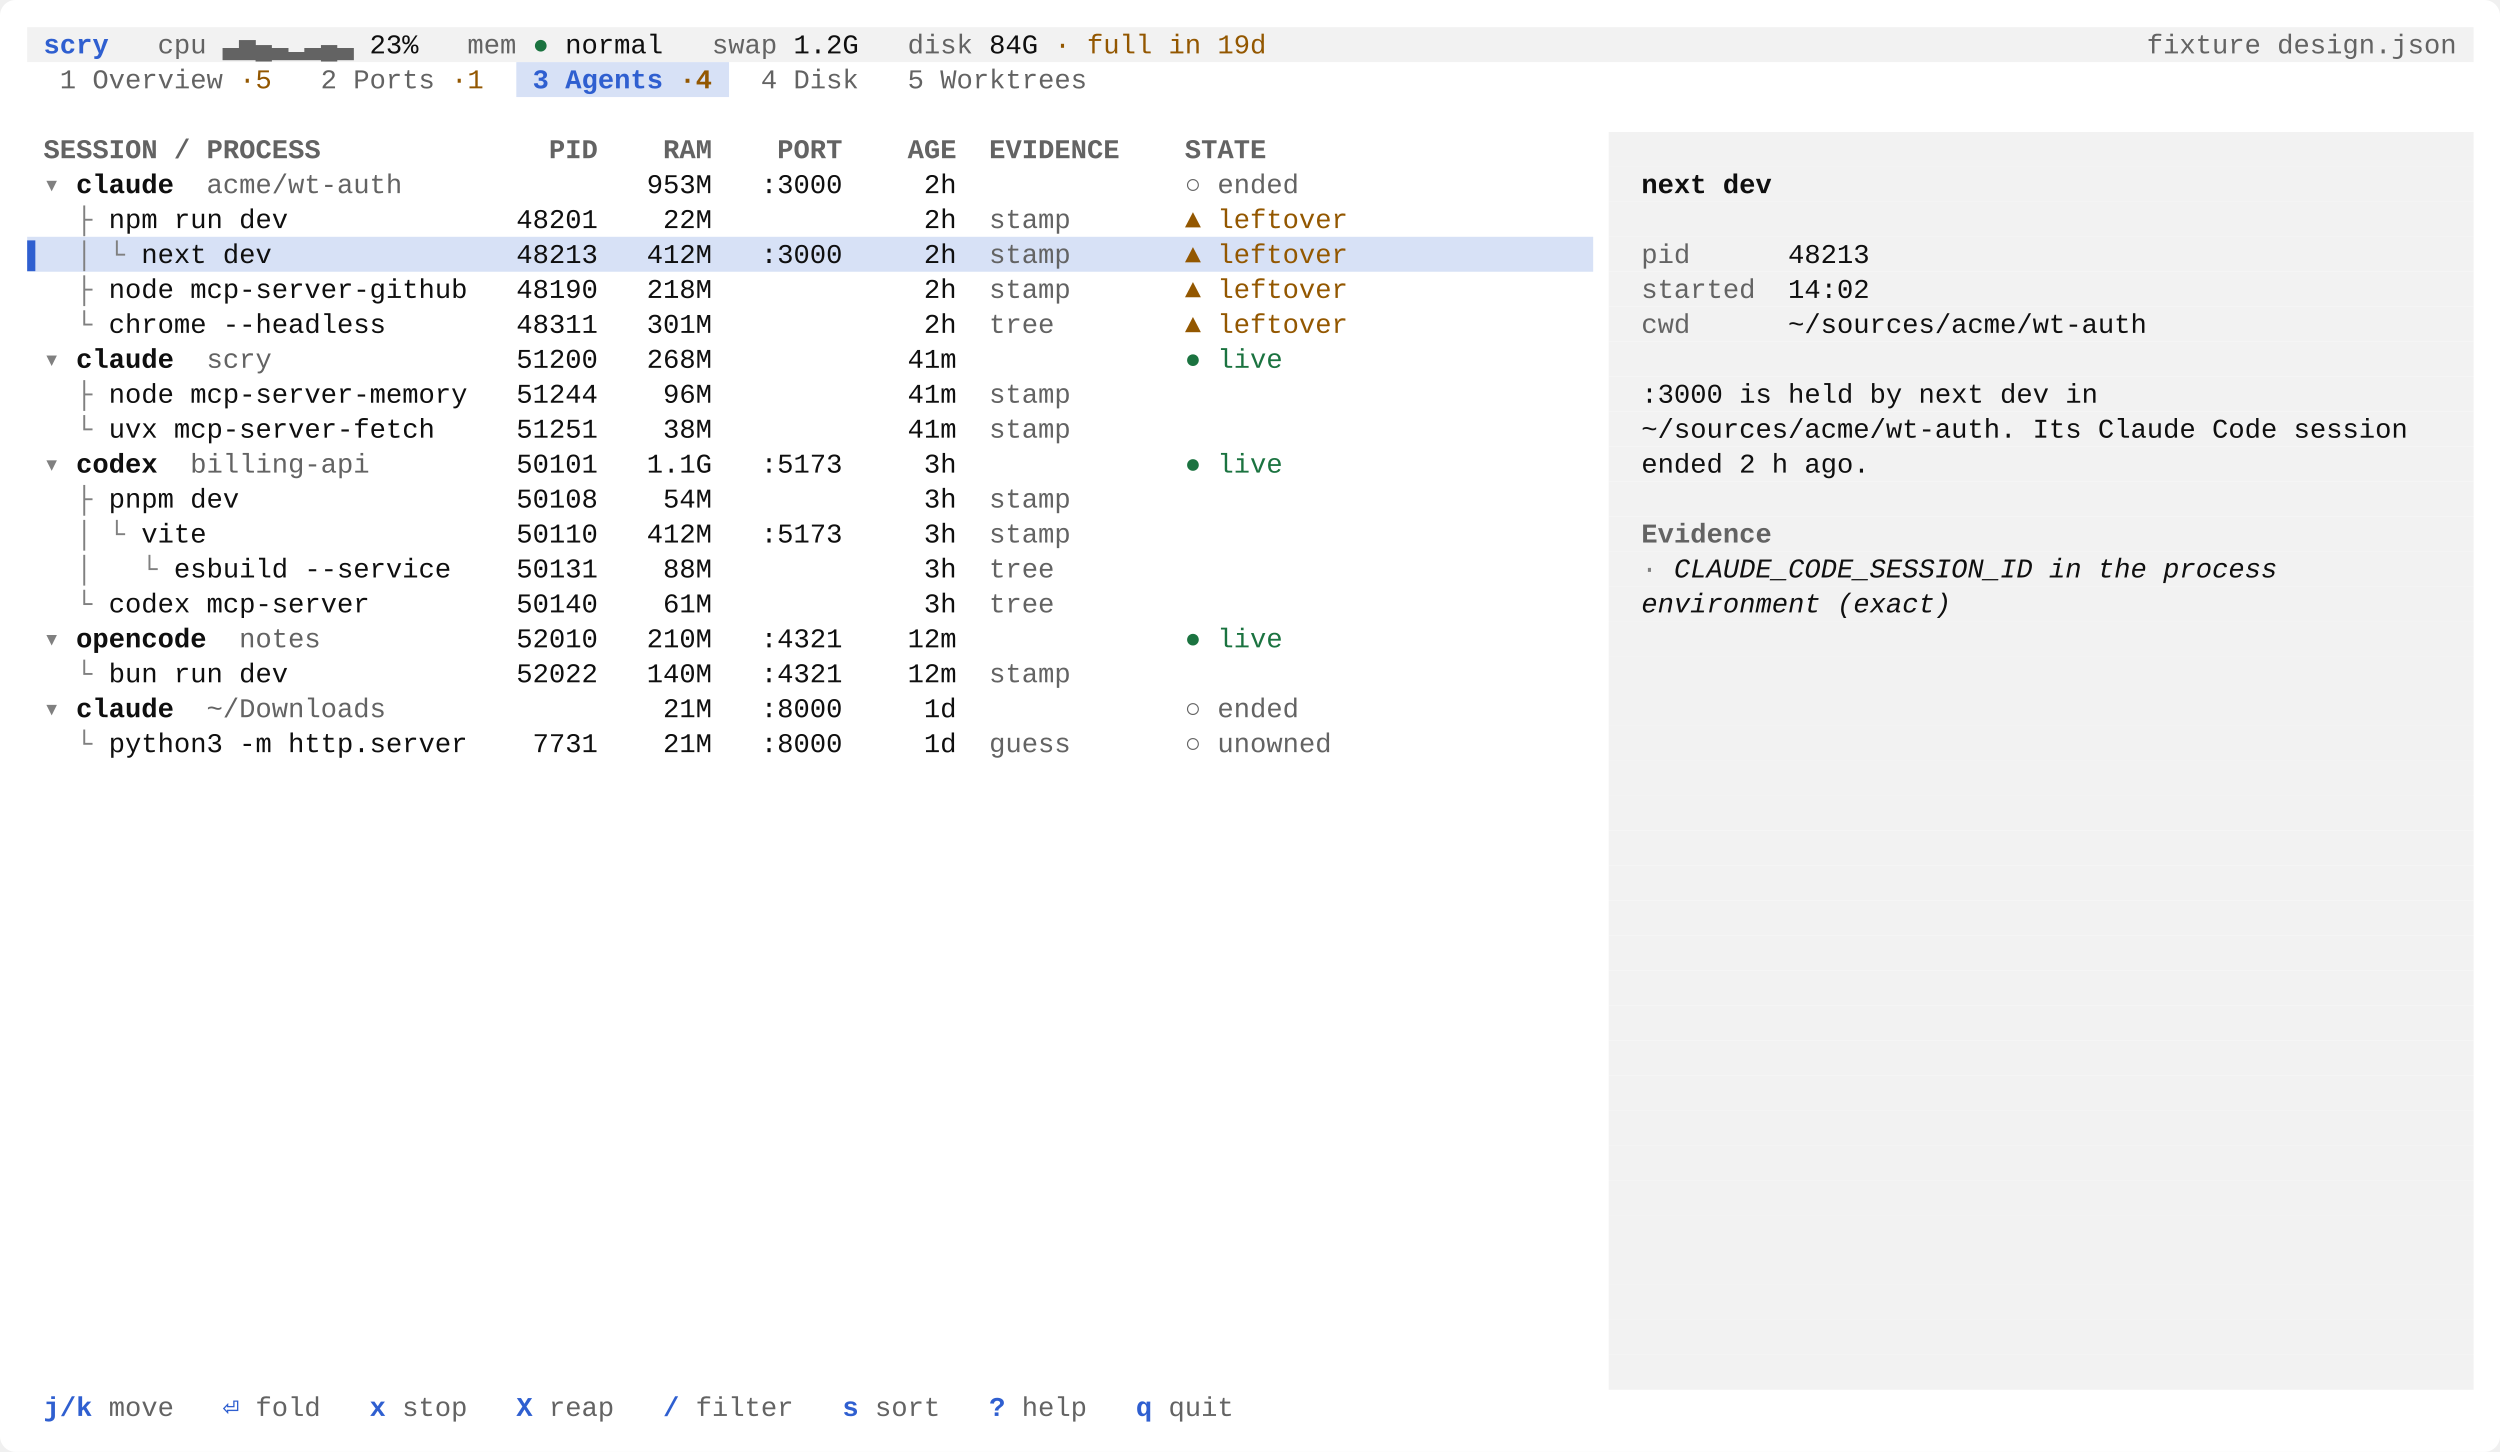
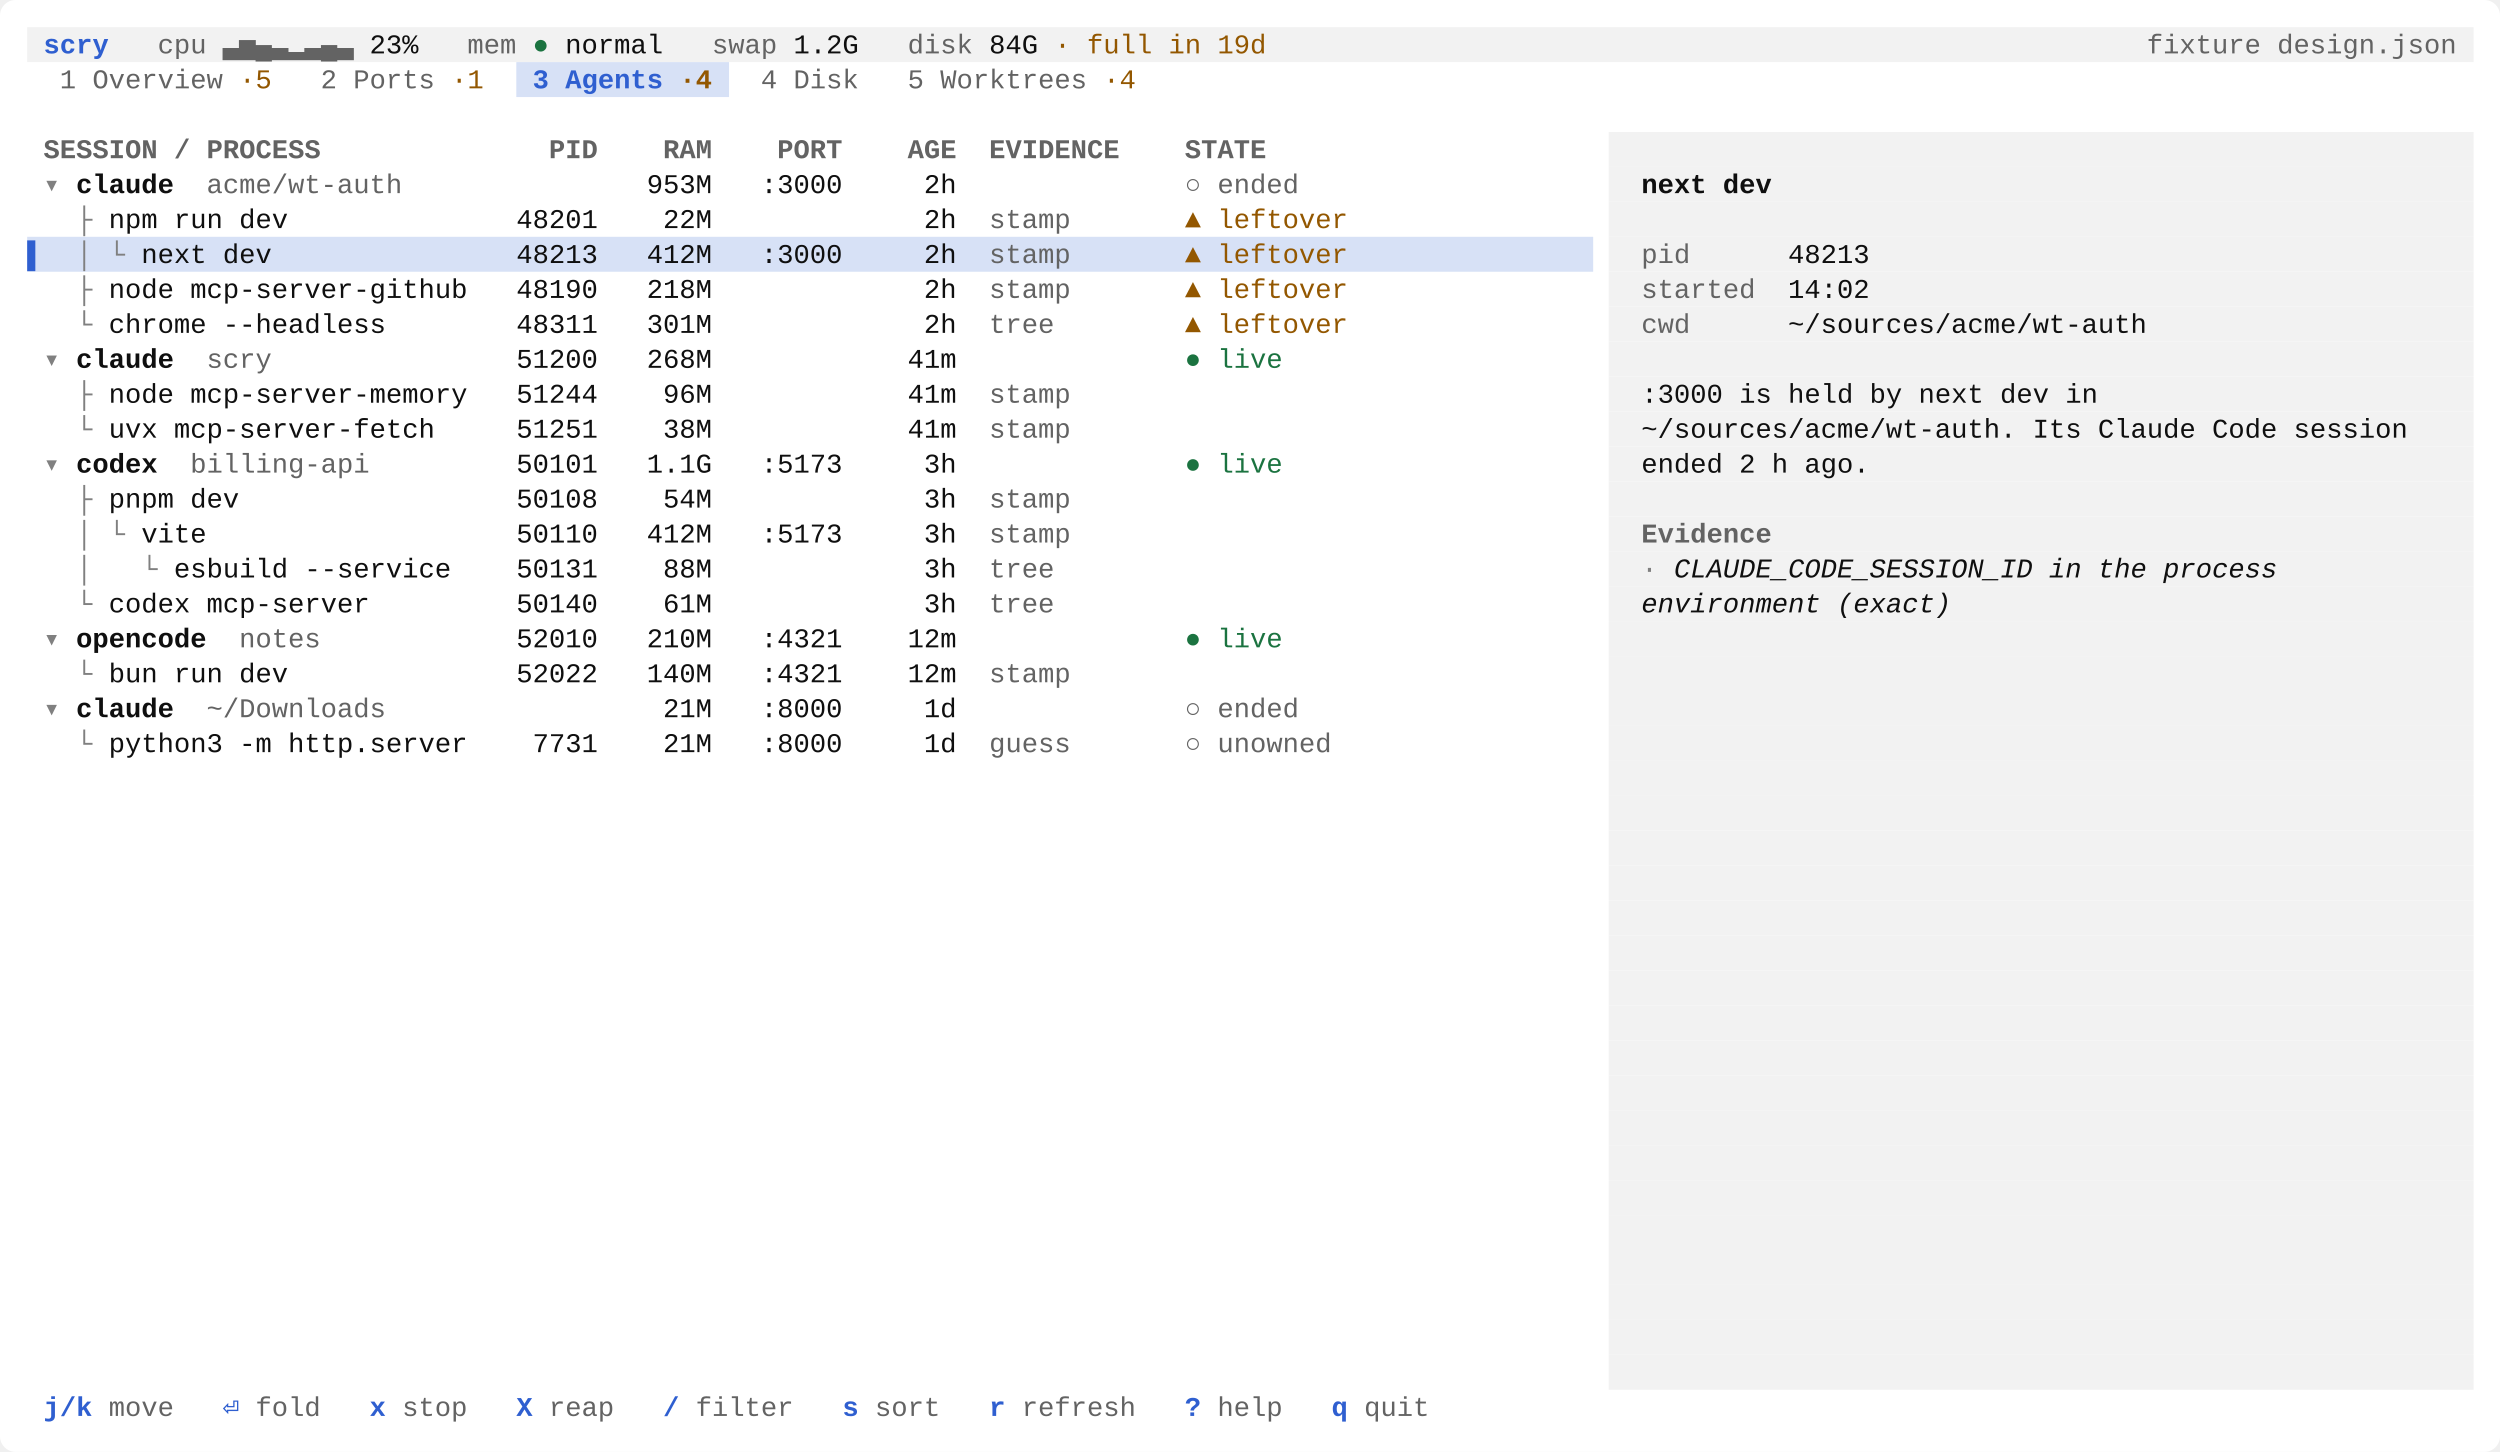
<svg xmlns="http://www.w3.org/2000/svg" width="1288" height="748" viewBox="0 0 1288 748">
  <style>text{font-family:ui-monospace,SFMono-Regular,"SF Mono",Menlo,Consolas,"Liberation Mono","DejaVu Sans Mono",monospace;font-size:14px;white-space:pre}</style>
  <rect width="1288" height="748" rx="8" fill="#ffffff" />
  <g transform="translate(14 14)">
    <rect x="0.0" y="0" width="1260.4" height="18" fill="#f2f2f2" />
    <text x="8.4" y="13.5" fill="#2f5fd0" textLength="33.6" lengthAdjust="spacingAndGlyphs" xml:space="preserve" font-weight="700">scry</text>
    <text x="67.2" y="13.5" fill="#636363" textLength="100.8" lengthAdjust="spacingAndGlyphs" xml:space="preserve">cpu ▃▅▄▃▂▃▄▃</text>
    <text x="176.4" y="13.5" fill="#0f0f0f" textLength="25.2" lengthAdjust="spacingAndGlyphs" xml:space="preserve">23%</text>
    <text x="226.8" y="13.5" fill="#636363" textLength="25.2" lengthAdjust="spacingAndGlyphs" xml:space="preserve">mem</text>
    <text x="260.4" y="13.5" fill="#1b7340" textLength="8.4" lengthAdjust="spacingAndGlyphs" xml:space="preserve">●</text>
    <text x="277.2" y="13.5" fill="#0f0f0f" textLength="50.4" lengthAdjust="spacingAndGlyphs" xml:space="preserve">normal</text>
    <text x="352.8" y="13.5" fill="#636363" textLength="33.6" lengthAdjust="spacingAndGlyphs" xml:space="preserve">swap</text>
    <text x="394.8" y="13.5" fill="#0f0f0f" textLength="33.6" lengthAdjust="spacingAndGlyphs" xml:space="preserve">1.2G</text>
    <text x="453.6" y="13.5" fill="#636363" textLength="33.6" lengthAdjust="spacingAndGlyphs" xml:space="preserve">disk</text>
    <text x="495.6" y="13.5" fill="#0f0f0f" textLength="25.2" lengthAdjust="spacingAndGlyphs" xml:space="preserve">84G</text>
    <text x="529.2" y="13.5" fill="#935700" textLength="109.2" lengthAdjust="spacingAndGlyphs" xml:space="preserve">· full in 19d</text>
    <text x="1092.0" y="13.5" fill="#636363" textLength="159.6" lengthAdjust="spacingAndGlyphs" xml:space="preserve">fixture design.json</text>
    <rect x="252.0" y="18" width="109.6" height="18" fill="#d7e1f6" />
    <text x="16.8" y="31.5" fill="#636363" textLength="84.0" lengthAdjust="spacingAndGlyphs" xml:space="preserve">1 Overview</text>
    <text x="109.2" y="31.5" fill="#935700" textLength="16.8" lengthAdjust="spacingAndGlyphs" xml:space="preserve">·5</text>
    <text x="151.2" y="31.5" fill="#636363" textLength="58.8" lengthAdjust="spacingAndGlyphs" xml:space="preserve">2 Ports</text>
    <text x="218.4" y="31.5" fill="#935700" textLength="16.8" lengthAdjust="spacingAndGlyphs" xml:space="preserve">·1</text>
    <text x="260.4" y="31.5" fill="#2f5fd0" textLength="67.2" lengthAdjust="spacingAndGlyphs" xml:space="preserve" font-weight="700">3 Agents</text>
    <text x="336.0" y="31.5" fill="#935700" textLength="16.8" lengthAdjust="spacingAndGlyphs" xml:space="preserve" font-weight="700">·4</text>
    <text x="378.0" y="31.5" fill="#636363" textLength="50.4" lengthAdjust="spacingAndGlyphs" xml:space="preserve">4 Disk</text>
    <text x="453.6" y="31.5" fill="#636363" textLength="92.4" lengthAdjust="spacingAndGlyphs" xml:space="preserve">5 Worktrees</text>
+     <text x="554.4" y="31.5" fill="#935700" textLength="16.8" lengthAdjust="spacingAndGlyphs" xml:space="preserve">·4</text>
    <rect x="814.8" y="54" width="445.6" height="18" fill="#f2f2f2" />
    <text x="8.4" y="67.5" fill="#636363" textLength="142.8" lengthAdjust="spacingAndGlyphs" xml:space="preserve" font-weight="700">SESSION / PROCESS</text>
    <text x="268.8" y="67.5" fill="#636363" textLength="25.2" lengthAdjust="spacingAndGlyphs" xml:space="preserve" font-weight="700">PID</text>
    <text x="327.6" y="67.5" fill="#636363" textLength="25.2" lengthAdjust="spacingAndGlyphs" xml:space="preserve" font-weight="700">RAM</text>
    <text x="386.4" y="67.5" fill="#636363" textLength="33.6" lengthAdjust="spacingAndGlyphs" xml:space="preserve" font-weight="700">PORT</text>
    <text x="453.6" y="67.5" fill="#636363" textLength="25.2" lengthAdjust="spacingAndGlyphs" xml:space="preserve" font-weight="700">AGE</text>
    <text x="495.6" y="67.5" fill="#636363" textLength="67.2" lengthAdjust="spacingAndGlyphs" xml:space="preserve" font-weight="700">EVIDENCE</text>
    <text x="596.4" y="67.5" fill="#636363" textLength="42.0" lengthAdjust="spacingAndGlyphs" xml:space="preserve" font-weight="700">STATE</text>
    <rect x="814.8" y="72" width="445.6" height="18" fill="#f2f2f2" />
    <text x="8.4" y="85.5" fill="#808080" textLength="8.4" lengthAdjust="spacingAndGlyphs" xml:space="preserve">▾</text>
    <text x="25.2" y="85.5" fill="#0f0f0f" textLength="50.4" lengthAdjust="spacingAndGlyphs" xml:space="preserve" font-weight="700">claude</text>
    <text x="92.4" y="85.5" fill="#636363" textLength="100.8" lengthAdjust="spacingAndGlyphs" xml:space="preserve">acme/wt-auth</text>
    <text x="319.2" y="85.5" fill="#0f0f0f" textLength="33.6" lengthAdjust="spacingAndGlyphs" xml:space="preserve">953M</text>
    <text x="378.0" y="85.5" fill="#0f0f0f" textLength="42.0" lengthAdjust="spacingAndGlyphs" xml:space="preserve">:3000</text>
    <text x="462.0" y="85.5" fill="#0f0f0f" textLength="16.8" lengthAdjust="spacingAndGlyphs" xml:space="preserve">2h</text>
    <text x="596.4" y="85.5" fill="#636363" textLength="58.8" lengthAdjust="spacingAndGlyphs" xml:space="preserve">○ ended</text>
    <text x="831.6" y="85.5" fill="#0f0f0f" textLength="67.2" lengthAdjust="spacingAndGlyphs" xml:space="preserve" font-weight="700">next dev</text>
    <rect x="814.8" y="90" width="445.6" height="18" fill="#f2f2f2" />
    <text x="25.2" y="103.5" fill="#808080" textLength="8.4" lengthAdjust="spacingAndGlyphs" xml:space="preserve">├</text>
    <text x="42.0" y="103.5" fill="#0f0f0f" textLength="92.4" lengthAdjust="spacingAndGlyphs" xml:space="preserve">npm run dev</text>
    <text x="252.0" y="103.5" fill="#0f0f0f" textLength="42.0" lengthAdjust="spacingAndGlyphs" xml:space="preserve">48201</text>
    <text x="327.6" y="103.5" fill="#0f0f0f" textLength="25.2" lengthAdjust="spacingAndGlyphs" xml:space="preserve">22M</text>
    <text x="462.0" y="103.5" fill="#0f0f0f" textLength="16.8" lengthAdjust="spacingAndGlyphs" xml:space="preserve">2h</text>
    <text x="495.6" y="103.5" fill="#636363" textLength="42.0" lengthAdjust="spacingAndGlyphs" xml:space="preserve">stamp</text>
    <text x="596.4" y="103.5" fill="#935700" textLength="84.0" lengthAdjust="spacingAndGlyphs" xml:space="preserve">▲ leftover</text>
    <rect x="0.0" y="108" width="806.8" height="18" fill="#d7e1f6" />
    <rect x="814.8" y="108" width="445.6" height="18" fill="#f2f2f2" />
    <text x="0.0" y="121.5" fill="#2f5fd0" textLength="8.4" lengthAdjust="spacingAndGlyphs" xml:space="preserve">▌</text>
    <text x="25.2" y="121.5" fill="#808080" textLength="25.2" lengthAdjust="spacingAndGlyphs" xml:space="preserve">│ └</text>
    <text x="58.8" y="121.5" fill="#0f0f0f" textLength="67.2" lengthAdjust="spacingAndGlyphs" xml:space="preserve">next dev</text>
    <text x="252.0" y="121.5" fill="#0f0f0f" textLength="42.0" lengthAdjust="spacingAndGlyphs" xml:space="preserve">48213</text>
    <text x="319.2" y="121.5" fill="#0f0f0f" textLength="33.6" lengthAdjust="spacingAndGlyphs" xml:space="preserve">412M</text>
    <text x="378.0" y="121.5" fill="#0f0f0f" textLength="42.0" lengthAdjust="spacingAndGlyphs" xml:space="preserve">:3000</text>
    <text x="462.0" y="121.5" fill="#0f0f0f" textLength="16.8" lengthAdjust="spacingAndGlyphs" xml:space="preserve">2h</text>
    <text x="495.6" y="121.5" fill="#636363" textLength="42.0" lengthAdjust="spacingAndGlyphs" xml:space="preserve">stamp</text>
    <text x="596.4" y="121.5" fill="#935700" textLength="84.0" lengthAdjust="spacingAndGlyphs" xml:space="preserve">▲ leftover</text>
    <text x="831.6" y="121.5" fill="#636363" textLength="25.2" lengthAdjust="spacingAndGlyphs" xml:space="preserve">pid</text>
    <text x="907.2" y="121.5" fill="#0f0f0f" textLength="42.0" lengthAdjust="spacingAndGlyphs" xml:space="preserve">48213</text>
    <rect x="814.8" y="126" width="445.6" height="18" fill="#f2f2f2" />
    <text x="25.2" y="139.5" fill="#808080" textLength="8.4" lengthAdjust="spacingAndGlyphs" xml:space="preserve">├</text>
    <text x="42.0" y="139.5" fill="#0f0f0f" textLength="184.8" lengthAdjust="spacingAndGlyphs" xml:space="preserve">node mcp-server-github</text>
    <text x="252.0" y="139.5" fill="#0f0f0f" textLength="42.0" lengthAdjust="spacingAndGlyphs" xml:space="preserve">48190</text>
    <text x="319.2" y="139.5" fill="#0f0f0f" textLength="33.6" lengthAdjust="spacingAndGlyphs" xml:space="preserve">218M</text>
    <text x="462.0" y="139.5" fill="#0f0f0f" textLength="16.8" lengthAdjust="spacingAndGlyphs" xml:space="preserve">2h</text>
    <text x="495.6" y="139.5" fill="#636363" textLength="42.0" lengthAdjust="spacingAndGlyphs" xml:space="preserve">stamp</text>
    <text x="596.4" y="139.5" fill="#935700" textLength="84.0" lengthAdjust="spacingAndGlyphs" xml:space="preserve">▲ leftover</text>
    <text x="831.6" y="139.5" fill="#636363" textLength="58.8" lengthAdjust="spacingAndGlyphs" xml:space="preserve">started</text>
    <text x="907.2" y="139.5" fill="#0f0f0f" textLength="42.0" lengthAdjust="spacingAndGlyphs" xml:space="preserve">14:02</text>
    <rect x="814.8" y="144" width="445.6" height="18" fill="#f2f2f2" />
    <text x="25.2" y="157.5" fill="#808080" textLength="8.4" lengthAdjust="spacingAndGlyphs" xml:space="preserve">└</text>
    <text x="42.0" y="157.5" fill="#0f0f0f" textLength="142.8" lengthAdjust="spacingAndGlyphs" xml:space="preserve">chrome --headless</text>
    <text x="252.0" y="157.5" fill="#0f0f0f" textLength="42.0" lengthAdjust="spacingAndGlyphs" xml:space="preserve">48311</text>
    <text x="319.2" y="157.5" fill="#0f0f0f" textLength="33.6" lengthAdjust="spacingAndGlyphs" xml:space="preserve">301M</text>
    <text x="462.0" y="157.5" fill="#0f0f0f" textLength="16.8" lengthAdjust="spacingAndGlyphs" xml:space="preserve">2h</text>
    <text x="495.6" y="157.5" fill="#636363" textLength="33.6" lengthAdjust="spacingAndGlyphs" xml:space="preserve">tree</text>
    <text x="596.4" y="157.5" fill="#935700" textLength="84.0" lengthAdjust="spacingAndGlyphs" xml:space="preserve">▲ leftover</text>
    <text x="831.6" y="157.5" fill="#636363" textLength="25.2" lengthAdjust="spacingAndGlyphs" xml:space="preserve">cwd</text>
    <text x="907.2" y="157.5" fill="#0f0f0f" textLength="184.8" lengthAdjust="spacingAndGlyphs" xml:space="preserve">~/sources/acme/wt-auth</text>
    <rect x="814.8" y="162" width="445.6" height="18" fill="#f2f2f2" />
    <text x="8.4" y="175.5" fill="#808080" textLength="8.4" lengthAdjust="spacingAndGlyphs" xml:space="preserve">▾</text>
    <text x="25.2" y="175.5" fill="#0f0f0f" textLength="50.4" lengthAdjust="spacingAndGlyphs" xml:space="preserve" font-weight="700">claude</text>
    <text x="92.4" y="175.5" fill="#636363" textLength="33.6" lengthAdjust="spacingAndGlyphs" xml:space="preserve">scry</text>
    <text x="252.0" y="175.5" fill="#0f0f0f" textLength="42.0" lengthAdjust="spacingAndGlyphs" xml:space="preserve">51200</text>
    <text x="319.2" y="175.5" fill="#0f0f0f" textLength="33.6" lengthAdjust="spacingAndGlyphs" xml:space="preserve">268M</text>
    <text x="453.6" y="175.5" fill="#0f0f0f" textLength="25.2" lengthAdjust="spacingAndGlyphs" xml:space="preserve">41m</text>
    <text x="596.4" y="175.5" fill="#1b7340" textLength="50.4" lengthAdjust="spacingAndGlyphs" xml:space="preserve">● live</text>
    <rect x="814.8" y="180" width="445.6" height="18" fill="#f2f2f2" />
    <text x="25.2" y="193.5" fill="#808080" textLength="8.4" lengthAdjust="spacingAndGlyphs" xml:space="preserve">├</text>
    <text x="42.0" y="193.5" fill="#0f0f0f" textLength="184.8" lengthAdjust="spacingAndGlyphs" xml:space="preserve">node mcp-server-memory</text>
    <text x="252.0" y="193.5" fill="#0f0f0f" textLength="42.0" lengthAdjust="spacingAndGlyphs" xml:space="preserve">51244</text>
    <text x="327.6" y="193.5" fill="#0f0f0f" textLength="25.2" lengthAdjust="spacingAndGlyphs" xml:space="preserve">96M</text>
    <text x="453.6" y="193.5" fill="#0f0f0f" textLength="25.2" lengthAdjust="spacingAndGlyphs" xml:space="preserve">41m</text>
    <text x="495.6" y="193.5" fill="#636363" textLength="42.0" lengthAdjust="spacingAndGlyphs" xml:space="preserve">stamp</text>
    <text x="831.6" y="193.5" fill="#0f0f0f" textLength="235.2" lengthAdjust="spacingAndGlyphs" xml:space="preserve">:3000 is held by next dev in</text>
    <rect x="814.8" y="198" width="445.6" height="18" fill="#f2f2f2" />
    <text x="25.2" y="211.5" fill="#808080" textLength="8.4" lengthAdjust="spacingAndGlyphs" xml:space="preserve">└</text>
    <text x="42.0" y="211.5" fill="#0f0f0f" textLength="168.0" lengthAdjust="spacingAndGlyphs" xml:space="preserve">uvx mcp-server-fetch</text>
    <text x="252.0" y="211.5" fill="#0f0f0f" textLength="42.0" lengthAdjust="spacingAndGlyphs" xml:space="preserve">51251</text>
    <text x="327.6" y="211.5" fill="#0f0f0f" textLength="25.2" lengthAdjust="spacingAndGlyphs" xml:space="preserve">38M</text>
    <text x="453.6" y="211.5" fill="#0f0f0f" textLength="25.2" lengthAdjust="spacingAndGlyphs" xml:space="preserve">41m</text>
    <text x="495.6" y="211.5" fill="#636363" textLength="42.0" lengthAdjust="spacingAndGlyphs" xml:space="preserve">stamp</text>
    <text x="831.6" y="211.5" fill="#0f0f0f" textLength="394.8" lengthAdjust="spacingAndGlyphs" xml:space="preserve">~/sources/acme/wt-auth. Its Claude Code session</text>
    <rect x="814.8" y="216" width="445.6" height="18" fill="#f2f2f2" />
    <text x="8.4" y="229.5" fill="#808080" textLength="8.4" lengthAdjust="spacingAndGlyphs" xml:space="preserve">▾</text>
    <text x="25.2" y="229.5" fill="#0f0f0f" textLength="42.0" lengthAdjust="spacingAndGlyphs" xml:space="preserve" font-weight="700">codex</text>
    <text x="84.0" y="229.5" fill="#636363" textLength="92.4" lengthAdjust="spacingAndGlyphs" xml:space="preserve">billing-api</text>
    <text x="252.0" y="229.5" fill="#0f0f0f" textLength="42.0" lengthAdjust="spacingAndGlyphs" xml:space="preserve">50101</text>
    <text x="319.2" y="229.5" fill="#0f0f0f" textLength="33.6" lengthAdjust="spacingAndGlyphs" xml:space="preserve">1.1G</text>
    <text x="378.0" y="229.5" fill="#0f0f0f" textLength="42.0" lengthAdjust="spacingAndGlyphs" xml:space="preserve">:5173</text>
    <text x="462.0" y="229.5" fill="#0f0f0f" textLength="16.8" lengthAdjust="spacingAndGlyphs" xml:space="preserve">3h</text>
    <text x="596.4" y="229.5" fill="#1b7340" textLength="50.4" lengthAdjust="spacingAndGlyphs" xml:space="preserve">● live</text>
    <text x="831.6" y="229.5" fill="#0f0f0f" textLength="117.6" lengthAdjust="spacingAndGlyphs" xml:space="preserve">ended 2 h ago.</text>
    <rect x="814.8" y="234" width="445.6" height="18" fill="#f2f2f2" />
    <text x="25.2" y="247.5" fill="#808080" textLength="8.4" lengthAdjust="spacingAndGlyphs" xml:space="preserve">├</text>
    <text x="42.0" y="247.5" fill="#0f0f0f" textLength="67.2" lengthAdjust="spacingAndGlyphs" xml:space="preserve">pnpm dev</text>
    <text x="252.0" y="247.5" fill="#0f0f0f" textLength="42.0" lengthAdjust="spacingAndGlyphs" xml:space="preserve">50108</text>
    <text x="327.6" y="247.5" fill="#0f0f0f" textLength="25.2" lengthAdjust="spacingAndGlyphs" xml:space="preserve">54M</text>
    <text x="462.0" y="247.5" fill="#0f0f0f" textLength="16.8" lengthAdjust="spacingAndGlyphs" xml:space="preserve">3h</text>
    <text x="495.6" y="247.5" fill="#636363" textLength="42.0" lengthAdjust="spacingAndGlyphs" xml:space="preserve">stamp</text>
    <rect x="814.8" y="252" width="445.6" height="18" fill="#f2f2f2" />
    <text x="25.2" y="265.5" fill="#808080" textLength="25.2" lengthAdjust="spacingAndGlyphs" xml:space="preserve">│ └</text>
    <text x="58.8" y="265.5" fill="#0f0f0f" textLength="33.6" lengthAdjust="spacingAndGlyphs" xml:space="preserve">vite</text>
    <text x="252.0" y="265.5" fill="#0f0f0f" textLength="42.0" lengthAdjust="spacingAndGlyphs" xml:space="preserve">50110</text>
    <text x="319.2" y="265.5" fill="#0f0f0f" textLength="33.6" lengthAdjust="spacingAndGlyphs" xml:space="preserve">412M</text>
    <text x="378.0" y="265.5" fill="#0f0f0f" textLength="42.0" lengthAdjust="spacingAndGlyphs" xml:space="preserve">:5173</text>
    <text x="462.0" y="265.5" fill="#0f0f0f" textLength="16.8" lengthAdjust="spacingAndGlyphs" xml:space="preserve">3h</text>
    <text x="495.6" y="265.5" fill="#636363" textLength="42.0" lengthAdjust="spacingAndGlyphs" xml:space="preserve">stamp</text>
    <text x="831.6" y="265.5" fill="#636363" textLength="67.2" lengthAdjust="spacingAndGlyphs" xml:space="preserve" font-weight="700">Evidence</text>
    <rect x="814.8" y="270" width="445.6" height="18" fill="#f2f2f2" />
    <text x="25.2" y="283.5" fill="#808080" textLength="8.4" lengthAdjust="spacingAndGlyphs" xml:space="preserve">│</text>
    <text x="58.8" y="283.5" fill="#808080" textLength="8.4" lengthAdjust="spacingAndGlyphs" xml:space="preserve">└</text>
    <text x="75.6" y="283.5" fill="#0f0f0f" textLength="142.8" lengthAdjust="spacingAndGlyphs" xml:space="preserve">esbuild --service</text>
    <text x="252.0" y="283.5" fill="#0f0f0f" textLength="42.0" lengthAdjust="spacingAndGlyphs" xml:space="preserve">50131</text>
    <text x="327.6" y="283.5" fill="#0f0f0f" textLength="25.2" lengthAdjust="spacingAndGlyphs" xml:space="preserve">88M</text>
    <text x="462.0" y="283.5" fill="#0f0f0f" textLength="16.8" lengthAdjust="spacingAndGlyphs" xml:space="preserve">3h</text>
    <text x="495.6" y="283.5" fill="#636363" textLength="33.6" lengthAdjust="spacingAndGlyphs" xml:space="preserve">tree</text>
    <text x="831.6" y="283.5" fill="#808080" textLength="8.4" lengthAdjust="spacingAndGlyphs" xml:space="preserve">·</text>
    <text x="848.4" y="283.5" fill="#0f0f0f" textLength="310.8" lengthAdjust="spacingAndGlyphs" xml:space="preserve" font-style="italic">CLAUDE_CODE_SESSION_ID in the process</text>
    <rect x="814.8" y="288" width="445.6" height="18" fill="#f2f2f2" />
    <text x="25.2" y="301.5" fill="#808080" textLength="8.4" lengthAdjust="spacingAndGlyphs" xml:space="preserve">└</text>
    <text x="42.0" y="301.5" fill="#0f0f0f" textLength="134.4" lengthAdjust="spacingAndGlyphs" xml:space="preserve">codex mcp-server</text>
    <text x="252.0" y="301.5" fill="#0f0f0f" textLength="42.0" lengthAdjust="spacingAndGlyphs" xml:space="preserve">50140</text>
    <text x="327.6" y="301.5" fill="#0f0f0f" textLength="25.2" lengthAdjust="spacingAndGlyphs" xml:space="preserve">61M</text>
    <text x="462.0" y="301.5" fill="#0f0f0f" textLength="16.8" lengthAdjust="spacingAndGlyphs" xml:space="preserve">3h</text>
    <text x="495.6" y="301.5" fill="#636363" textLength="33.6" lengthAdjust="spacingAndGlyphs" xml:space="preserve">tree</text>
    <text x="831.6" y="301.5" fill="#0f0f0f" textLength="159.6" lengthAdjust="spacingAndGlyphs" xml:space="preserve" font-style="italic">environment (exact)</text>
    <rect x="814.8" y="306" width="445.6" height="18" fill="#f2f2f2" />
    <text x="8.4" y="319.5" fill="#808080" textLength="8.4" lengthAdjust="spacingAndGlyphs" xml:space="preserve">▾</text>
    <text x="25.2" y="319.5" fill="#0f0f0f" textLength="67.2" lengthAdjust="spacingAndGlyphs" xml:space="preserve" font-weight="700">opencode</text>
    <text x="109.2" y="319.5" fill="#636363" textLength="42.0" lengthAdjust="spacingAndGlyphs" xml:space="preserve">notes</text>
    <text x="252.0" y="319.5" fill="#0f0f0f" textLength="42.0" lengthAdjust="spacingAndGlyphs" xml:space="preserve">52010</text>
    <text x="319.2" y="319.5" fill="#0f0f0f" textLength="33.6" lengthAdjust="spacingAndGlyphs" xml:space="preserve">210M</text>
    <text x="378.0" y="319.5" fill="#0f0f0f" textLength="42.0" lengthAdjust="spacingAndGlyphs" xml:space="preserve">:4321</text>
    <text x="453.6" y="319.5" fill="#0f0f0f" textLength="25.2" lengthAdjust="spacingAndGlyphs" xml:space="preserve">12m</text>
    <text x="596.4" y="319.5" fill="#1b7340" textLength="50.4" lengthAdjust="spacingAndGlyphs" xml:space="preserve">● live</text>
    <rect x="814.8" y="324" width="445.6" height="18" fill="#f2f2f2" />
    <text x="25.2" y="337.5" fill="#808080" textLength="8.4" lengthAdjust="spacingAndGlyphs" xml:space="preserve">└</text>
    <text x="42.0" y="337.5" fill="#0f0f0f" textLength="92.4" lengthAdjust="spacingAndGlyphs" xml:space="preserve">bun run dev</text>
    <text x="252.0" y="337.5" fill="#0f0f0f" textLength="42.0" lengthAdjust="spacingAndGlyphs" xml:space="preserve">52022</text>
    <text x="319.2" y="337.5" fill="#0f0f0f" textLength="33.6" lengthAdjust="spacingAndGlyphs" xml:space="preserve">140M</text>
    <text x="378.0" y="337.5" fill="#0f0f0f" textLength="42.0" lengthAdjust="spacingAndGlyphs" xml:space="preserve">:4321</text>
    <text x="453.6" y="337.5" fill="#0f0f0f" textLength="25.2" lengthAdjust="spacingAndGlyphs" xml:space="preserve">12m</text>
    <text x="495.6" y="337.5" fill="#636363" textLength="42.0" lengthAdjust="spacingAndGlyphs" xml:space="preserve">stamp</text>
    <rect x="814.8" y="342" width="445.6" height="18" fill="#f2f2f2" />
    <text x="8.4" y="355.5" fill="#808080" textLength="8.4" lengthAdjust="spacingAndGlyphs" xml:space="preserve">▾</text>
    <text x="25.2" y="355.5" fill="#0f0f0f" textLength="50.4" lengthAdjust="spacingAndGlyphs" xml:space="preserve" font-weight="700">claude</text>
    <text x="92.4" y="355.5" fill="#636363" textLength="92.4" lengthAdjust="spacingAndGlyphs" xml:space="preserve">~/Downloads</text>
    <text x="327.6" y="355.5" fill="#0f0f0f" textLength="25.2" lengthAdjust="spacingAndGlyphs" xml:space="preserve">21M</text>
    <text x="378.0" y="355.5" fill="#0f0f0f" textLength="42.0" lengthAdjust="spacingAndGlyphs" xml:space="preserve">:8000</text>
    <text x="462.0" y="355.5" fill="#0f0f0f" textLength="16.8" lengthAdjust="spacingAndGlyphs" xml:space="preserve">1d</text>
    <text x="596.4" y="355.5" fill="#636363" textLength="58.8" lengthAdjust="spacingAndGlyphs" xml:space="preserve">○ ended</text>
    <rect x="814.8" y="360" width="445.6" height="18" fill="#f2f2f2" />
    <text x="25.2" y="373.5" fill="#808080" textLength="8.4" lengthAdjust="spacingAndGlyphs" xml:space="preserve">└</text>
    <text x="42.0" y="373.5" fill="#0f0f0f" textLength="184.8" lengthAdjust="spacingAndGlyphs" xml:space="preserve">python3 -m http.server</text>
    <text x="260.4" y="373.5" fill="#0f0f0f" textLength="33.6" lengthAdjust="spacingAndGlyphs" xml:space="preserve">7731</text>
    <text x="327.6" y="373.5" fill="#0f0f0f" textLength="25.2" lengthAdjust="spacingAndGlyphs" xml:space="preserve">21M</text>
    <text x="378.0" y="373.5" fill="#0f0f0f" textLength="42.0" lengthAdjust="spacingAndGlyphs" xml:space="preserve">:8000</text>
    <text x="462.0" y="373.5" fill="#0f0f0f" textLength="16.8" lengthAdjust="spacingAndGlyphs" xml:space="preserve">1d</text>
    <text x="495.6" y="373.5" fill="#636363" textLength="42.0" lengthAdjust="spacingAndGlyphs" xml:space="preserve">guess</text>
    <text x="596.4" y="373.5" fill="#636363" textLength="75.6" lengthAdjust="spacingAndGlyphs" xml:space="preserve">○ unowned</text>
    <rect x="814.8" y="378" width="445.6" height="18" fill="#f2f2f2" />
    <rect x="814.8" y="396" width="445.6" height="18" fill="#f2f2f2" />
    <rect x="814.8" y="414" width="445.6" height="18" fill="#f2f2f2" />
    <rect x="814.8" y="432" width="445.6" height="18" fill="#f2f2f2" />
    <rect x="814.8" y="450" width="445.6" height="18" fill="#f2f2f2" />
    <rect x="814.8" y="468" width="445.6" height="18" fill="#f2f2f2" />
    <rect x="814.8" y="486" width="445.6" height="18" fill="#f2f2f2" />
    <rect x="814.8" y="504" width="445.6" height="18" fill="#f2f2f2" />
    <rect x="814.8" y="522" width="445.6" height="18" fill="#f2f2f2" />
    <rect x="814.8" y="540" width="445.6" height="18" fill="#f2f2f2" />
    <rect x="814.8" y="558" width="445.6" height="18" fill="#f2f2f2" />
    <rect x="814.8" y="576" width="445.6" height="18" fill="#f2f2f2" />
    <rect x="814.8" y="594" width="445.6" height="18" fill="#f2f2f2" />
    <rect x="814.8" y="612" width="445.6" height="18" fill="#f2f2f2" />
    <rect x="814.8" y="630" width="445.6" height="18" fill="#f2f2f2" />
    <rect x="814.8" y="648" width="445.6" height="18" fill="#f2f2f2" />
    <rect x="814.8" y="666" width="445.6" height="18" fill="#f2f2f2" />
    <rect x="814.8" y="684" width="445.6" height="18" fill="#f2f2f2" />
    <text x="8.4" y="715.5" fill="#2f5fd0" textLength="25.2" lengthAdjust="spacingAndGlyphs" xml:space="preserve" font-weight="700">j/k</text>
    <text x="42.0" y="715.5" fill="#636363" textLength="33.6" lengthAdjust="spacingAndGlyphs" xml:space="preserve">move</text>
    <text x="100.8" y="715.5" fill="#2f5fd0" textLength="8.4" lengthAdjust="spacingAndGlyphs" xml:space="preserve" font-weight="700">⏎</text>
    <text x="117.6" y="715.5" fill="#636363" textLength="33.6" lengthAdjust="spacingAndGlyphs" xml:space="preserve">fold</text>
    <text x="176.4" y="715.5" fill="#2f5fd0" textLength="8.4" lengthAdjust="spacingAndGlyphs" xml:space="preserve" font-weight="700">x</text>
    <text x="193.2" y="715.5" fill="#636363" textLength="33.6" lengthAdjust="spacingAndGlyphs" xml:space="preserve">stop</text>
    <text x="252.0" y="715.5" fill="#2f5fd0" textLength="8.4" lengthAdjust="spacingAndGlyphs" xml:space="preserve" font-weight="700">X</text>
    <text x="268.8" y="715.5" fill="#636363" textLength="33.6" lengthAdjust="spacingAndGlyphs" xml:space="preserve">reap</text>
    <text x="327.6" y="715.5" fill="#2f5fd0" textLength="8.4" lengthAdjust="spacingAndGlyphs" xml:space="preserve" font-weight="700">/</text>
    <text x="344.4" y="715.5" fill="#636363" textLength="50.4" lengthAdjust="spacingAndGlyphs" xml:space="preserve">filter</text>
    <text x="420.0" y="715.5" fill="#2f5fd0" textLength="8.4" lengthAdjust="spacingAndGlyphs" xml:space="preserve" font-weight="700">s</text>
    <text x="436.8" y="715.5" fill="#636363" textLength="33.6" lengthAdjust="spacingAndGlyphs" xml:space="preserve">sort</text>
-     <text x="495.6" y="715.5" fill="#2f5fd0" textLength="8.4" lengthAdjust="spacingAndGlyphs" xml:space="preserve" font-weight="700">?</text>
-     <text x="512.4" y="715.5" fill="#636363" textLength="33.6" lengthAdjust="spacingAndGlyphs" xml:space="preserve">help</text>
-     <text x="571.2" y="715.5" fill="#2f5fd0" textLength="8.4" lengthAdjust="spacingAndGlyphs" xml:space="preserve" font-weight="700">q</text>
-     <text x="588.0" y="715.5" fill="#636363" textLength="33.6" lengthAdjust="spacingAndGlyphs" xml:space="preserve">quit</text>
+     <text x="495.6" y="715.5" fill="#2f5fd0" textLength="8.4" lengthAdjust="spacingAndGlyphs" xml:space="preserve" font-weight="700">r</text>
+     <text x="512.4" y="715.5" fill="#636363" textLength="58.8" lengthAdjust="spacingAndGlyphs" xml:space="preserve">refresh</text>
+     <text x="596.4" y="715.5" fill="#2f5fd0" textLength="8.4" lengthAdjust="spacingAndGlyphs" xml:space="preserve" font-weight="700">?</text>
+     <text x="613.2" y="715.5" fill="#636363" textLength="33.6" lengthAdjust="spacingAndGlyphs" xml:space="preserve">help</text>
+     <text x="672.0" y="715.5" fill="#2f5fd0" textLength="8.4" lengthAdjust="spacingAndGlyphs" xml:space="preserve" font-weight="700">q</text>
+     <text x="688.8" y="715.5" fill="#636363" textLength="33.6" lengthAdjust="spacingAndGlyphs" xml:space="preserve">quit</text>
  </g>
</svg>
